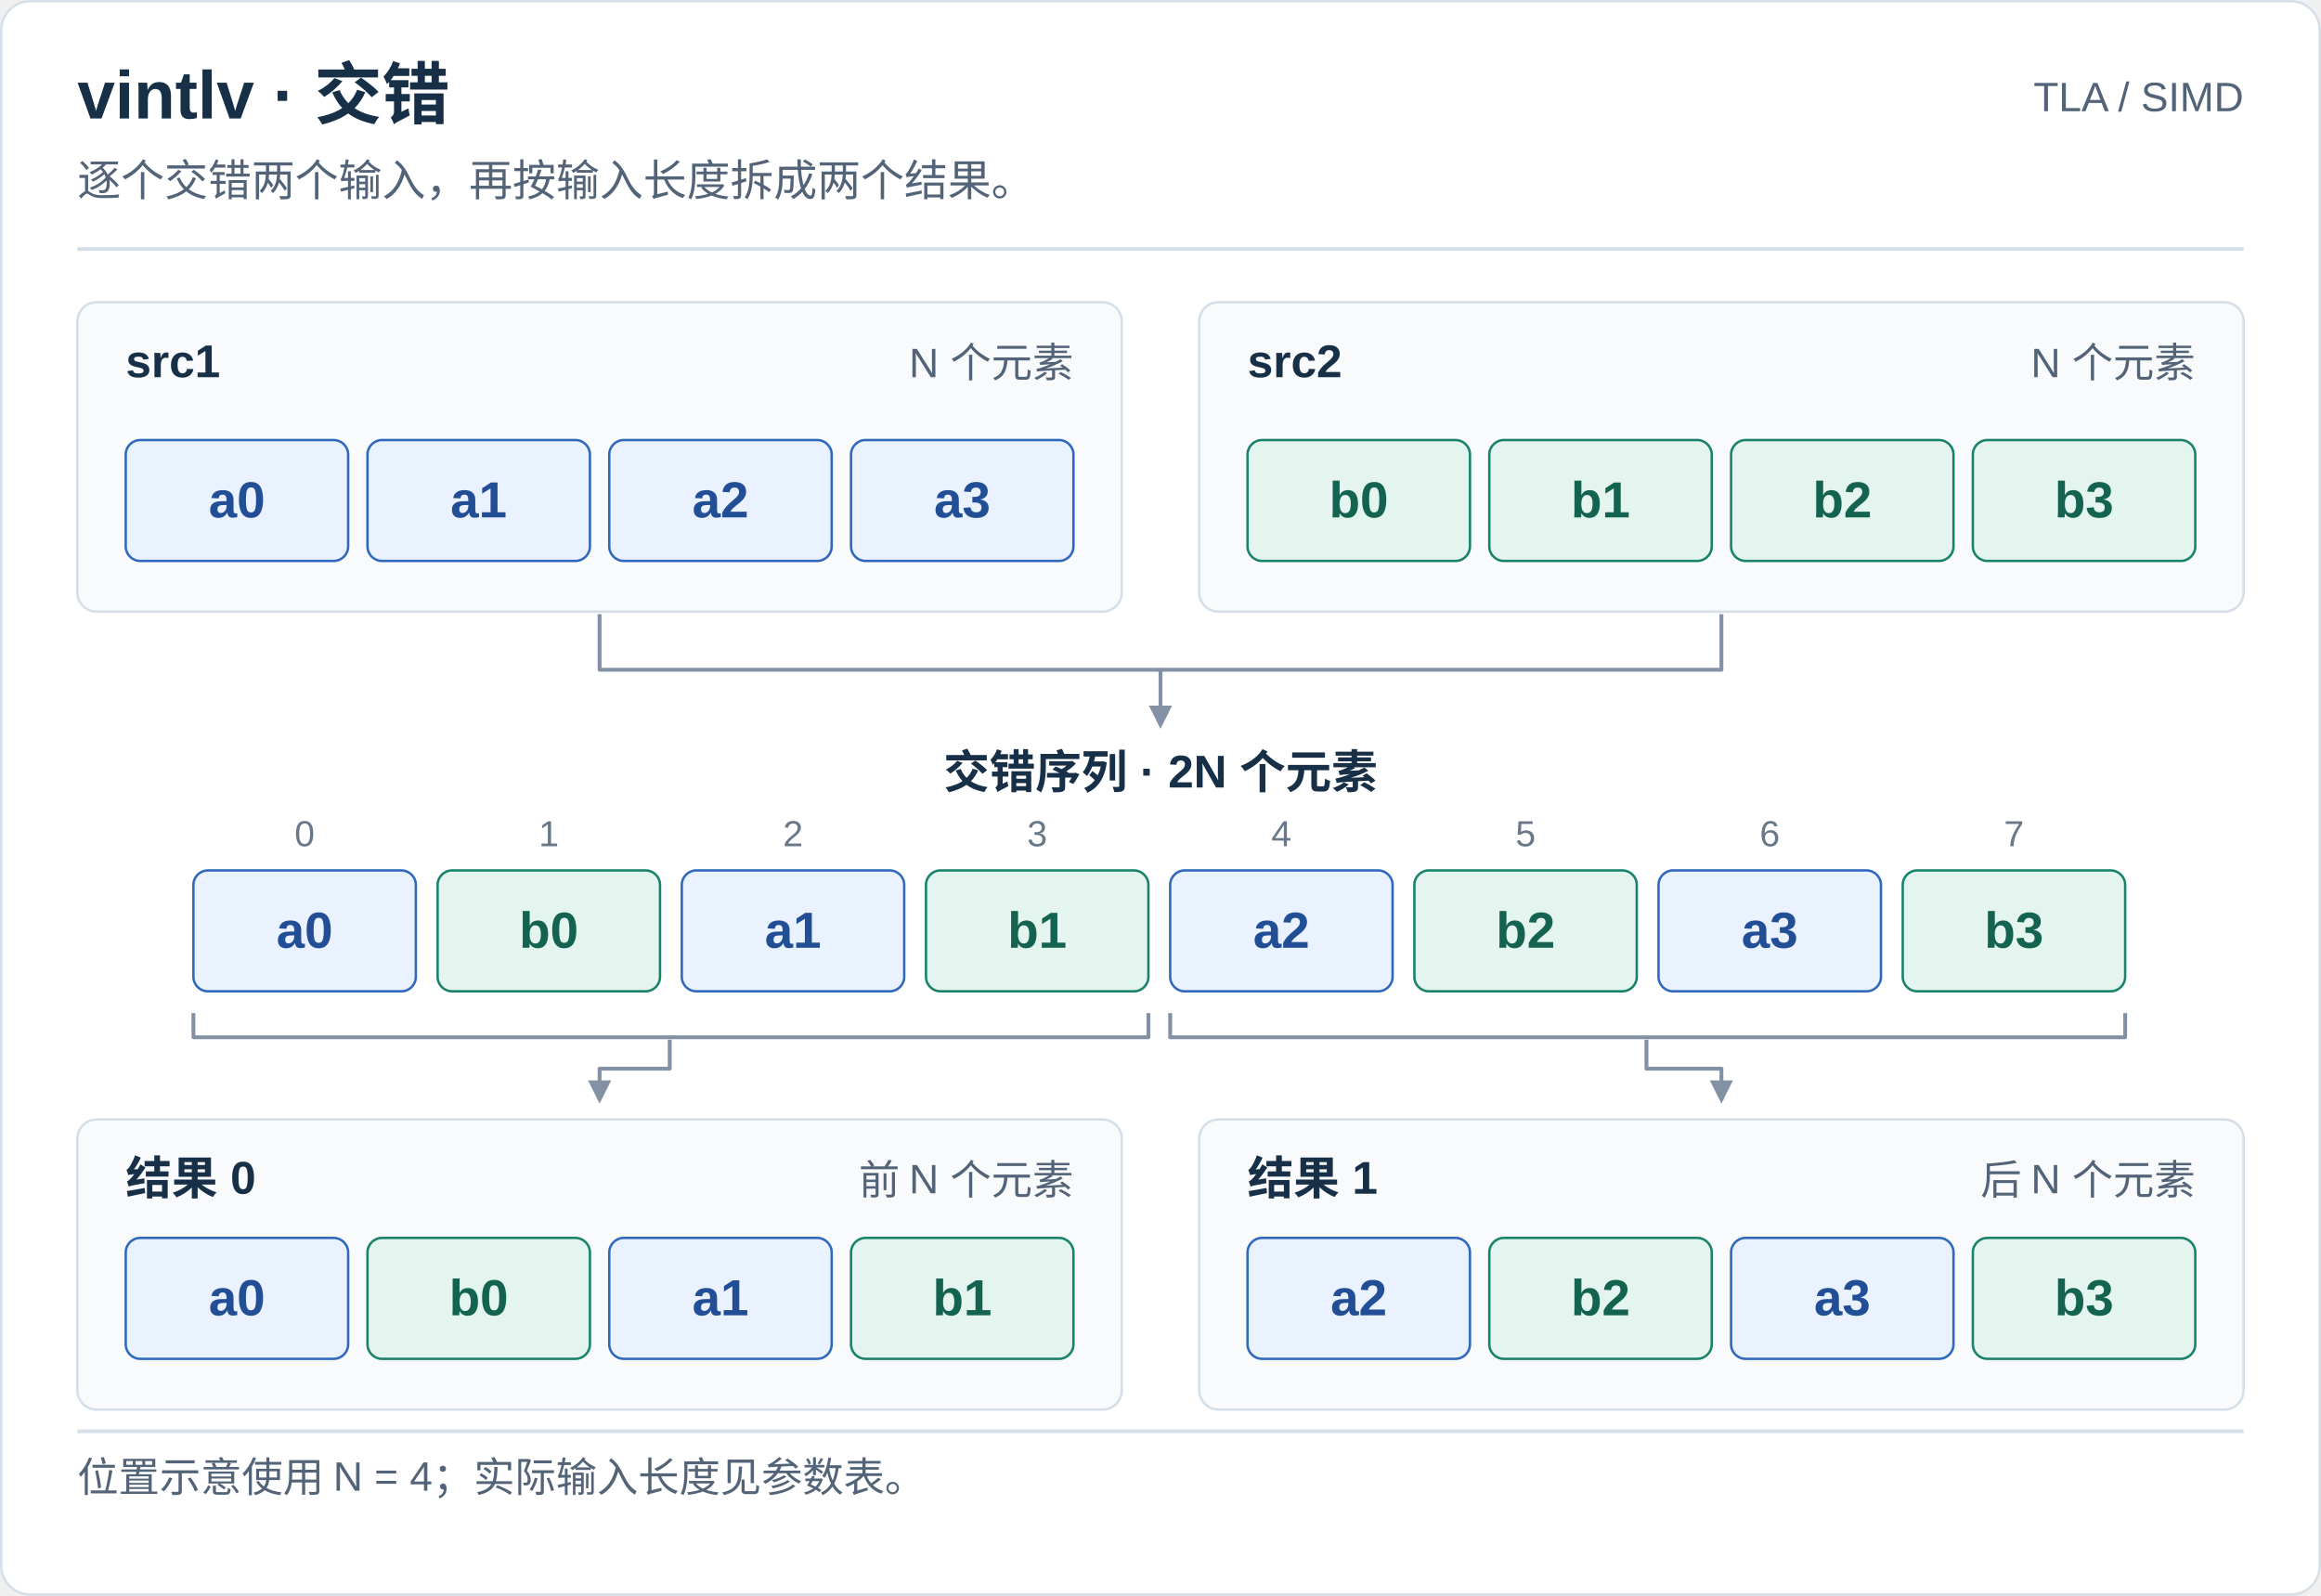
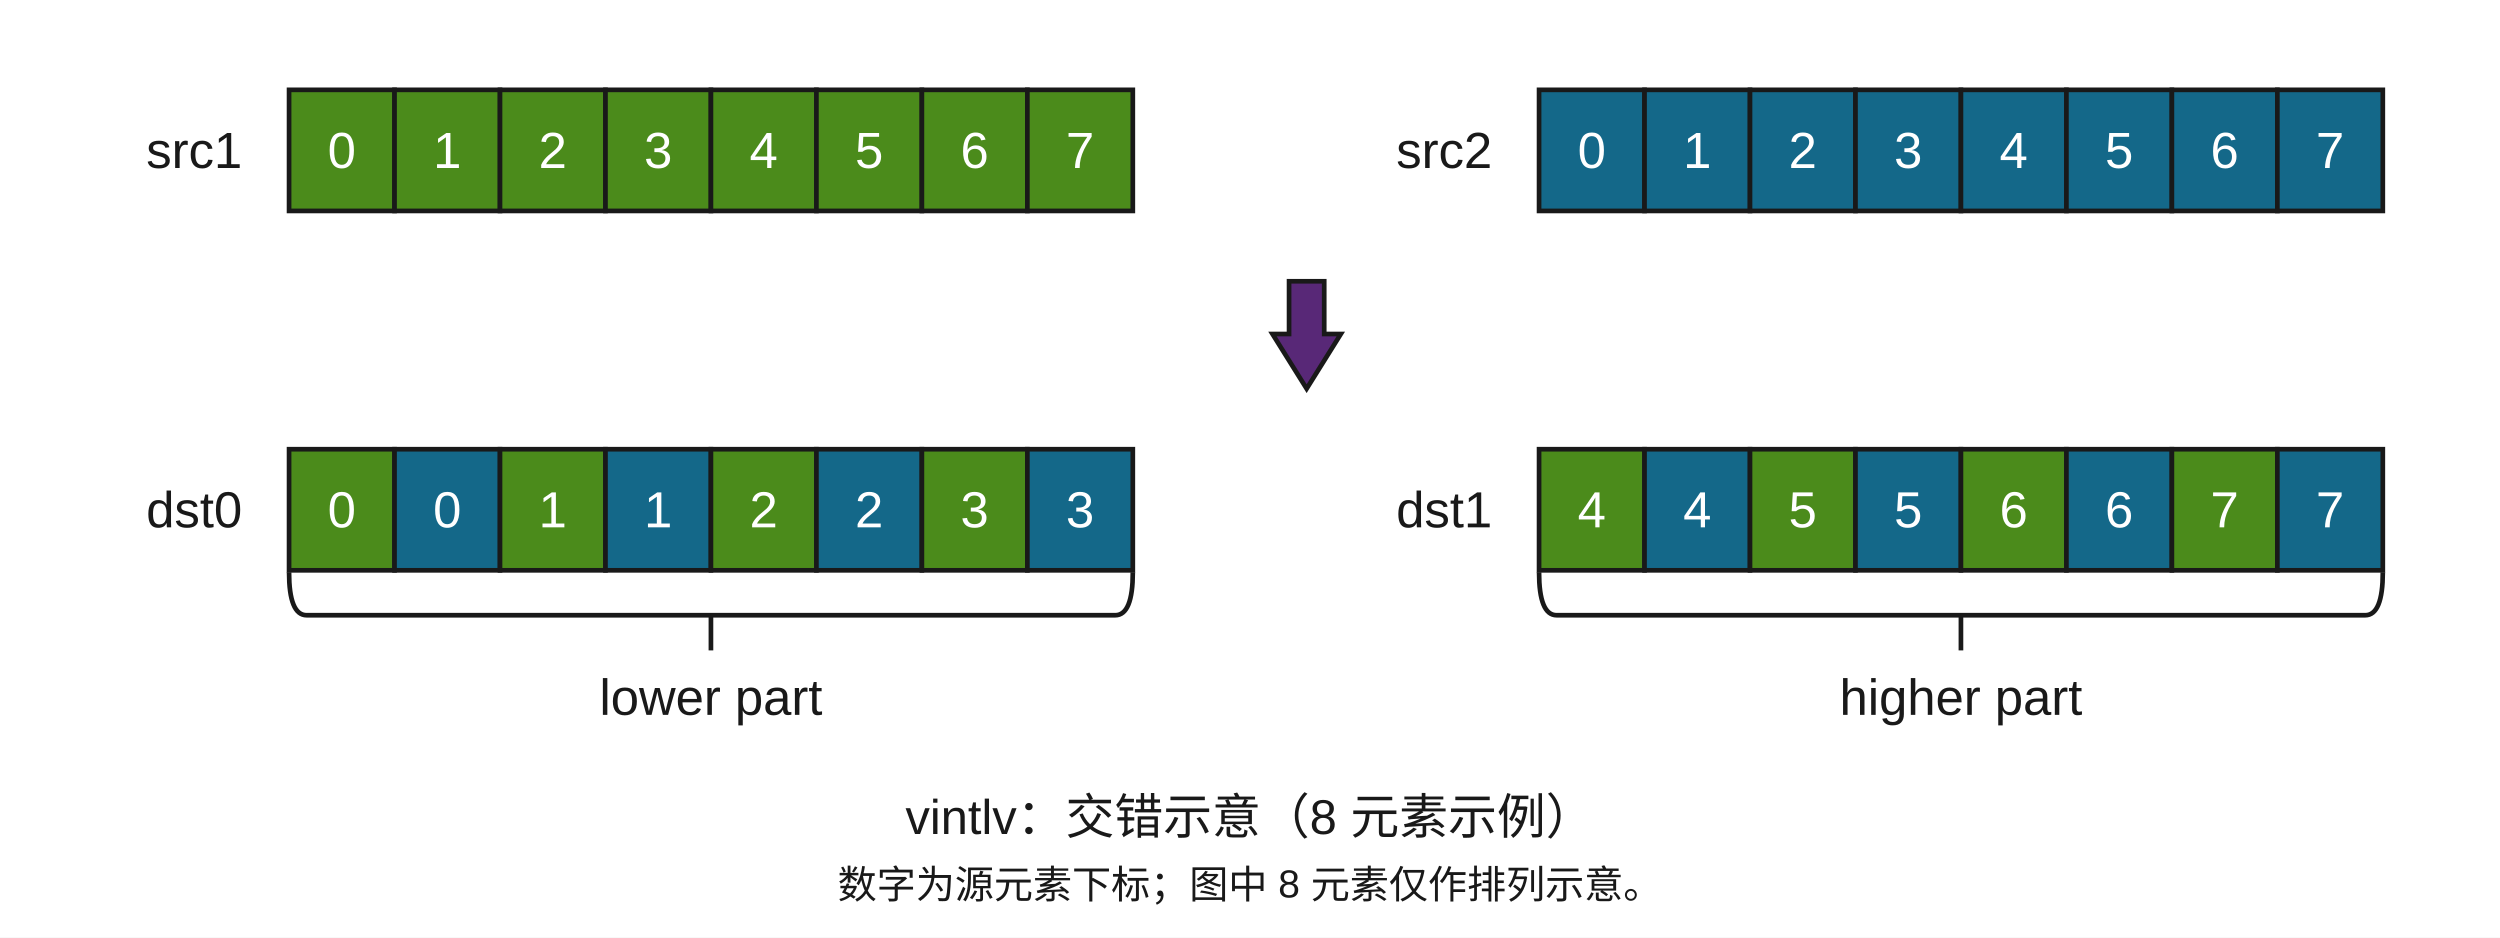
- <svg xmlns="http://www.w3.org/2000/svg" width="960" height="660" viewBox="0 0 960 660" role="img" aria-labelledby="title desc">
-   <defs>
-     <marker id="arrow" viewBox="0 0 10 10" refX="8.5" refY="5" markerWidth="6" markerHeight="6" orient="auto-start-reverse">
-       <path d="M 0 0 L 10 5 L 0 10 Z" fill="#8292A4" />
-     </marker>
-   </defs>
+ <svg xmlns="http://www.w3.org/2000/svg" width="1280" height="480" viewBox="0 0 1280 480" role="img" aria-labelledby="title desc">
  <style>
-     text { font-family: Arial, "Hiragino Sans GB", "Microsoft YaHei", "Noto Sans CJK SC", sans-serif; fill: #183047; }
-     .title { font-size: 28px; font-weight: 700; }
-     .subtitle { font-size: 18px; fill: #536478; }
-     .label { font-size: 19px; font-weight: 600; }
-     .small { font-size: 17px; fill: #536478; }
-     .index { font-size: 15px; fill: #697889; }
-     .cell { font-size: 21px; font-weight: 600; }
+     text { font-family: Arial, "Hiragino Sans GB", "Microsoft YaHei", "Noto Sans CJK SC", sans-serif; fill: #191919; font-size: 26px; }
+     .value { fill: #FFFFFF; }
+     .note { font-size: 20px; }
+     .index { font-size: 18px; }
+     .caption { font-size: 25px; }
  </style>
-   <rect x="0.5" y="0.5" width="959" height="659" rx="12" fill="#FFFFFF" stroke="#D5DFE9" />
-   <text x="32" y="49" class="title">vintlv · 交错</text>
-   <text x="928" y="46" class="small" text-anchor="end">TLA / SIMD</text>
-   <text x="32" y="81" class="subtitle">逐个交错两个输入，再按输入长度拆成两个结果。</text>
-   <line x1="32" y1="103" x2="928" y2="103" stroke="#D5DFE9" stroke-width="1.5" />
-   <rect x="32" y="125" width="432" height="128" rx="8" fill="#F8FAFC" stroke="#D5DFE9" />
-   <text x="52" y="156" class="label">src1</text>
-   <text x="444" y="156" class="small" text-anchor="end">N 个元素</text>
-   <rect x="52" y="182" width="92" height="50" rx="6" fill="#EAF1FF" stroke="#3068BC" />
-   <text x="98.0" y="214.0" class="cell" text-anchor="middle" style="fill:#214E94">a0</text>
-   <rect x="152" y="182" width="92" height="50" rx="6" fill="#EAF1FF" stroke="#3068BC" />
-   <text x="198.0" y="214.0" class="cell" text-anchor="middle" style="fill:#214E94">a1</text>
-   <rect x="252" y="182" width="92" height="50" rx="6" fill="#EAF1FF" stroke="#3068BC" />
-   <text x="298.0" y="214.0" class="cell" text-anchor="middle" style="fill:#214E94">a2</text>
-   <rect x="352" y="182" width="92" height="50" rx="6" fill="#EAF1FF" stroke="#3068BC" />
-   <text x="398.0" y="214.0" class="cell" text-anchor="middle" style="fill:#214E94">a3</text>
-   <rect x="496" y="125" width="432" height="128" rx="8" fill="#F8FAFC" stroke="#D5DFE9" />
-   <text x="516" y="156" class="label">src2</text>
-   <text x="908" y="156" class="small" text-anchor="end">N 个元素</text>
-   <rect x="516" y="182" width="92" height="50" rx="6" fill="#E4F4EE" stroke="#19826B" />
-   <text x="562.0" y="214.0" class="cell" text-anchor="middle" style="fill:#146350">b0</text>
-   <rect x="616" y="182" width="92" height="50" rx="6" fill="#E4F4EE" stroke="#19826B" />
-   <text x="662.0" y="214.0" class="cell" text-anchor="middle" style="fill:#146350">b1</text>
-   <rect x="716" y="182" width="92" height="50" rx="6" fill="#E4F4EE" stroke="#19826B" />
-   <text x="762.0" y="214.0" class="cell" text-anchor="middle" style="fill:#146350">b2</text>
-   <rect x="816" y="182" width="92" height="50" rx="6" fill="#E4F4EE" stroke="#19826B" />
-   <text x="862.0" y="214.0" class="cell" text-anchor="middle" style="fill:#146350">b3</text>
-   <path d="M 248 254 V 277 H 480 V 300" fill="none" stroke="#8292A4" stroke-width="1.6" stroke-linejoin="round" marker-end="url(#arrow)" />
-   <path d="M 712 254 V 277 H 480" fill="none" stroke="#8292A4" stroke-width="1.6" stroke-linejoin="round" />
-   <text x="480" y="326" class="label" text-anchor="middle">交错序列 · 2N 个元素</text>
-   <rect x="80" y="360" width="92" height="50" rx="6" fill="#EAF1FF" stroke="#3068BC" />
-   <text x="126.0" y="392.0" class="cell" text-anchor="middle" style="fill:#214E94">a0</text>
-   <text x="126.0" y="350" class="index" text-anchor="middle">0</text>
-   <rect x="181" y="360" width="92" height="50" rx="6" fill="#E4F4EE" stroke="#19826B" />
-   <text x="227.0" y="392.0" class="cell" text-anchor="middle" style="fill:#146350">b0</text>
-   <text x="227.0" y="350" class="index" text-anchor="middle">1</text>
-   <rect x="282" y="360" width="92" height="50" rx="6" fill="#EAF1FF" stroke="#3068BC" />
-   <text x="328.0" y="392.0" class="cell" text-anchor="middle" style="fill:#214E94">a1</text>
-   <text x="328.0" y="350" class="index" text-anchor="middle">2</text>
-   <rect x="383" y="360" width="92" height="50" rx="6" fill="#E4F4EE" stroke="#19826B" />
-   <text x="429.0" y="392.0" class="cell" text-anchor="middle" style="fill:#146350">b1</text>
-   <text x="429.0" y="350" class="index" text-anchor="middle">3</text>
-   <rect x="484" y="360" width="92" height="50" rx="6" fill="#EAF1FF" stroke="#3068BC" />
-   <text x="530.0" y="392.0" class="cell" text-anchor="middle" style="fill:#214E94">a2</text>
-   <text x="530.0" y="350" class="index" text-anchor="middle">4</text>
-   <rect x="585" y="360" width="92" height="50" rx="6" fill="#E4F4EE" stroke="#19826B" />
-   <text x="631.0" y="392.0" class="cell" text-anchor="middle" style="fill:#146350">b2</text>
-   <text x="631.0" y="350" class="index" text-anchor="middle">5</text>
-   <rect x="686" y="360" width="92" height="50" rx="6" fill="#EAF1FF" stroke="#3068BC" />
-   <text x="732.0" y="392.0" class="cell" text-anchor="middle" style="fill:#214E94">a3</text>
-   <text x="732.0" y="350" class="index" text-anchor="middle">6</text>
-   <rect x="787" y="360" width="92" height="50" rx="6" fill="#E4F4EE" stroke="#19826B" />
-   <text x="833.0" y="392.0" class="cell" text-anchor="middle" style="fill:#146350">b3</text>
-   <text x="833.0" y="350" class="index" text-anchor="middle">7</text>
-   <path d="M 80 419 V 429 H 475 V 419" fill="none" stroke="#8292A4" stroke-width="1.6" stroke-linejoin="round" />
-   <path d="M 484 419 V 429 H 879 V 419" fill="none" stroke="#8292A4" stroke-width="1.6" stroke-linejoin="round" />
-   <path d="M 277 430 V 442 H 248 V 455" fill="none" stroke="#8292A4" stroke-width="1.6" stroke-linejoin="round" marker-end="url(#arrow)" />
-   <path d="M 681 430 V 442 H 712 V 455" fill="none" stroke="#8292A4" stroke-width="1.6" stroke-linejoin="round" marker-end="url(#arrow)" />
-   <rect x="32" y="463" width="432" height="120" rx="8" fill="#F8FAFC" stroke="#D5DFE9" />
-   <text x="52" y="494" class="label">结果 0</text>
-   <text x="444" y="494" class="small" text-anchor="end">前 N 个元素</text>
-   <rect x="52" y="512" width="92" height="50" rx="6" fill="#EAF1FF" stroke="#3068BC" />
-   <text x="98.0" y="544.0" class="cell" text-anchor="middle" style="fill:#214E94">a0</text>
-   <rect x="152" y="512" width="92" height="50" rx="6" fill="#E4F4EE" stroke="#19826B" />
-   <text x="198.0" y="544.0" class="cell" text-anchor="middle" style="fill:#146350">b0</text>
-   <rect x="252" y="512" width="92" height="50" rx="6" fill="#EAF1FF" stroke="#3068BC" />
-   <text x="298.0" y="544.0" class="cell" text-anchor="middle" style="fill:#214E94">a1</text>
-   <rect x="352" y="512" width="92" height="50" rx="6" fill="#E4F4EE" stroke="#19826B" />
-   <text x="398.0" y="544.0" class="cell" text-anchor="middle" style="fill:#146350">b1</text>
-   <rect x="496" y="463" width="432" height="120" rx="8" fill="#F8FAFC" stroke="#D5DFE9" />
-   <text x="516" y="494" class="label">结果 1</text>
-   <text x="908" y="494" class="small" text-anchor="end">后 N 个元素</text>
-   <rect x="516" y="512" width="92" height="50" rx="6" fill="#EAF1FF" stroke="#3068BC" />
-   <text x="562.0" y="544.0" class="cell" text-anchor="middle" style="fill:#214E94">a2</text>
-   <rect x="616" y="512" width="92" height="50" rx="6" fill="#E4F4EE" stroke="#19826B" />
-   <text x="662.0" y="544.0" class="cell" text-anchor="middle" style="fill:#146350">b2</text>
-   <rect x="716" y="512" width="92" height="50" rx="6" fill="#EAF1FF" stroke="#3068BC" />
-   <text x="762.0" y="544.0" class="cell" text-anchor="middle" style="fill:#214E94">a3</text>
-   <rect x="816" y="512" width="92" height="50" rx="6" fill="#E4F4EE" stroke="#19826B" />
-   <text x="862.0" y="544.0" class="cell" text-anchor="middle" style="fill:#146350">b3</text>
-   <line x1="32" y1="592" x2="928" y2="592" stroke="#D5DFE9" stroke-width="1.5" />
-   <text x="32" y="617" class="small">位置示意使用 N = 4；实际输入长度见参数表。</text>
+   <rect width="1280" height="480" fill="#FFFFFF" />
+   <g id="src-0">
+     <rect x="148" y="46" width="54" height="62" fill="#4B8B1B" stroke="#191919" stroke-width="2.4" />
+     <text x="175" y="86" text-anchor="middle" class="value">0</text>
+     <rect x="202" y="46" width="54" height="62" fill="#4B8B1B" stroke="#191919" stroke-width="2.4" />
+     <text x="229" y="86" text-anchor="middle" class="value">1</text>
+     <rect x="256" y="46" width="54" height="62" fill="#4B8B1B" stroke="#191919" stroke-width="2.4" />
+     <text x="283" y="86" text-anchor="middle" class="value">2</text>
+     <rect x="310" y="46" width="54" height="62" fill="#4B8B1B" stroke="#191919" stroke-width="2.4" />
+     <text x="337" y="86" text-anchor="middle" class="value">3</text>
+     <rect x="364" y="46" width="54" height="62" fill="#4B8B1B" stroke="#191919" stroke-width="2.4" />
+     <text x="391" y="86" text-anchor="middle" class="value">4</text>
+     <rect x="418" y="46" width="54" height="62" fill="#4B8B1B" stroke="#191919" stroke-width="2.4" />
+     <text x="445" y="86" text-anchor="middle" class="value">5</text>
+     <rect x="472" y="46" width="54" height="62" fill="#4B8B1B" stroke="#191919" stroke-width="2.4" />
+     <text x="499" y="86" text-anchor="middle" class="value">6</text>
+     <rect x="526" y="46" width="54" height="62" fill="#4B8B1B" stroke="#191919" stroke-width="2.4" />
+     <text x="553" y="86" text-anchor="middle" class="value">7</text>
+   </g>
+   <text x="124" y="86" text-anchor="end">src1</text>
+   <g id="src-1">
+     <rect x="788" y="46" width="54" height="62" fill="#146889" stroke="#191919" stroke-width="2.4" />
+     <text x="815" y="86" text-anchor="middle" class="value">0</text>
+     <rect x="842" y="46" width="54" height="62" fill="#146889" stroke="#191919" stroke-width="2.4" />
+     <text x="869" y="86" text-anchor="middle" class="value">1</text>
+     <rect x="896" y="46" width="54" height="62" fill="#146889" stroke="#191919" stroke-width="2.4" />
+     <text x="923" y="86" text-anchor="middle" class="value">2</text>
+     <rect x="950" y="46" width="54" height="62" fill="#146889" stroke="#191919" stroke-width="2.4" />
+     <text x="977" y="86" text-anchor="middle" class="value">3</text>
+     <rect x="1004" y="46" width="54" height="62" fill="#146889" stroke="#191919" stroke-width="2.4" />
+     <text x="1031" y="86" text-anchor="middle" class="value">4</text>
+     <rect x="1058" y="46" width="54" height="62" fill="#146889" stroke="#191919" stroke-width="2.4" />
+     <text x="1085" y="86" text-anchor="middle" class="value">5</text>
+     <rect x="1112" y="46" width="54" height="62" fill="#146889" stroke="#191919" stroke-width="2.4" />
+     <text x="1139" y="86" text-anchor="middle" class="value">6</text>
+     <rect x="1166" y="46" width="54" height="62" fill="#146889" stroke="#191919" stroke-width="2.4" />
+     <text x="1193" y="86" text-anchor="middle" class="value">7</text>
+   </g>
+   <text x="764" y="86" text-anchor="end">src2</text>
+   <polygon points="660,144 678,144 678,171 686.5,171 669,199 651.5,171 660,171" fill="#582877" stroke="#191919" stroke-width="2.4" />
+   <g id="dst-0">
+     <rect x="148" y="230" width="54" height="62" fill="#4B8B1B" stroke="#191919" stroke-width="2.4" />
+     <text x="175" y="270" text-anchor="middle" class="value">0</text>
+     <rect x="202" y="230" width="54" height="62" fill="#146889" stroke="#191919" stroke-width="2.4" />
+     <text x="229" y="270" text-anchor="middle" class="value">0</text>
+     <rect x="256" y="230" width="54" height="62" fill="#4B8B1B" stroke="#191919" stroke-width="2.4" />
+     <text x="283" y="270" text-anchor="middle" class="value">1</text>
+     <rect x="310" y="230" width="54" height="62" fill="#146889" stroke="#191919" stroke-width="2.4" />
+     <text x="337" y="270" text-anchor="middle" class="value">1</text>
+     <rect x="364" y="230" width="54" height="62" fill="#4B8B1B" stroke="#191919" stroke-width="2.4" />
+     <text x="391" y="270" text-anchor="middle" class="value">2</text>
+     <rect x="418" y="230" width="54" height="62" fill="#146889" stroke="#191919" stroke-width="2.4" />
+     <text x="445" y="270" text-anchor="middle" class="value">2</text>
+     <rect x="472" y="230" width="54" height="62" fill="#4B8B1B" stroke="#191919" stroke-width="2.4" />
+     <text x="499" y="270" text-anchor="middle" class="value">3</text>
+     <rect x="526" y="230" width="54" height="62" fill="#146889" stroke="#191919" stroke-width="2.4" />
+     <text x="553" y="270" text-anchor="middle" class="value">3</text>
+   </g>
+   <text x="124" y="270" text-anchor="end">dst0</text>
+   <path d="M 148 293 Q 148 315 157 315 H 571 Q 580 315 580 293 M 364 315 V 333" fill="none" stroke="#191919" stroke-width="2.4" />
+   <text x="364" y="366" text-anchor="middle">lower part</text>
+   <g id="dst-1">
+     <rect x="788" y="230" width="54" height="62" fill="#4B8B1B" stroke="#191919" stroke-width="2.4" />
+     <text x="815" y="270" text-anchor="middle" class="value">4</text>
+     <rect x="842" y="230" width="54" height="62" fill="#146889" stroke="#191919" stroke-width="2.4" />
+     <text x="869" y="270" text-anchor="middle" class="value">4</text>
+     <rect x="896" y="230" width="54" height="62" fill="#4B8B1B" stroke="#191919" stroke-width="2.4" />
+     <text x="923" y="270" text-anchor="middle" class="value">5</text>
+     <rect x="950" y="230" width="54" height="62" fill="#146889" stroke="#191919" stroke-width="2.4" />
+     <text x="977" y="270" text-anchor="middle" class="value">5</text>
+     <rect x="1004" y="230" width="54" height="62" fill="#4B8B1B" stroke="#191919" stroke-width="2.4" />
+     <text x="1031" y="270" text-anchor="middle" class="value">6</text>
+     <rect x="1058" y="230" width="54" height="62" fill="#146889" stroke="#191919" stroke-width="2.4" />
+     <text x="1085" y="270" text-anchor="middle" class="value">6</text>
+     <rect x="1112" y="230" width="54" height="62" fill="#4B8B1B" stroke="#191919" stroke-width="2.4" />
+     <text x="1139" y="270" text-anchor="middle" class="value">7</text>
+     <rect x="1166" y="230" width="54" height="62" fill="#146889" stroke="#191919" stroke-width="2.4" />
+     <text x="1193" y="270" text-anchor="middle" class="value">7</text>
+   </g>
+   <text x="764" y="270" text-anchor="end">dst1</text>
+   <path d="M 788 293 Q 788 315 797 315 H 1211 Q 1220 315 1220 293 M 1004 315 V 333" fill="none" stroke="#191919" stroke-width="2.4" />
+   <text x="1004" y="366" text-anchor="middle">higher part</text>
+   <text x="640" y="427" text-anchor="middle" class="caption">vintlv：交错示意（8 元素示例）</text>
+   <text x="640" y="460" text-anchor="middle" class="note">数字为源元素下标；图中 8 元素仅作排列示意。</text>
</svg>
